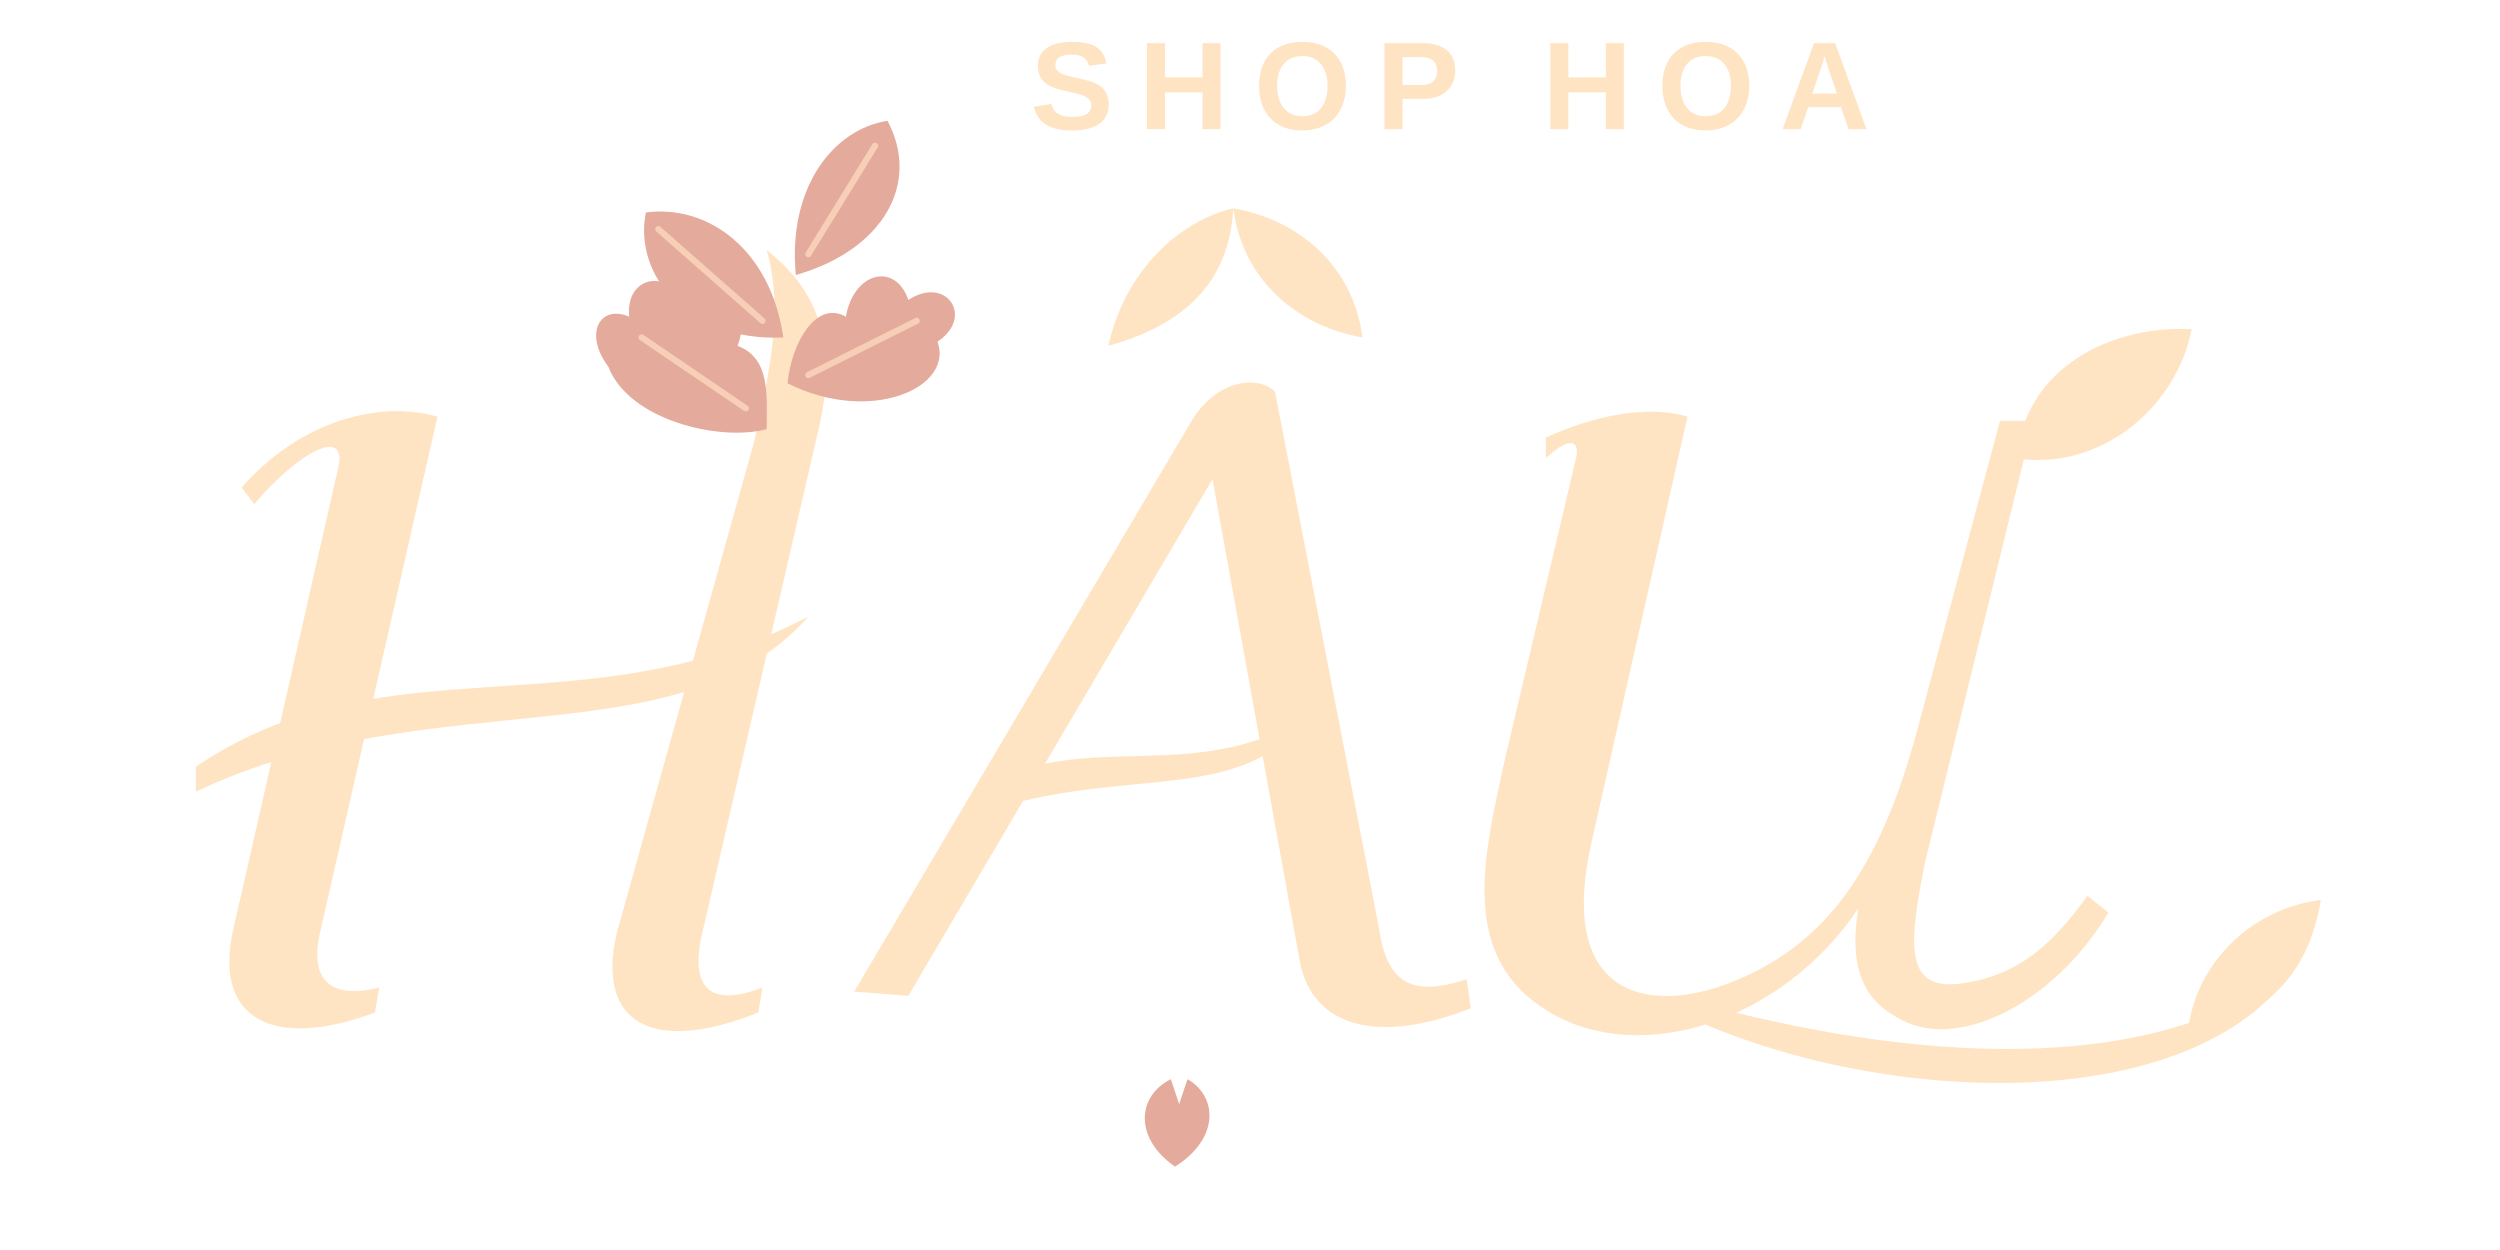
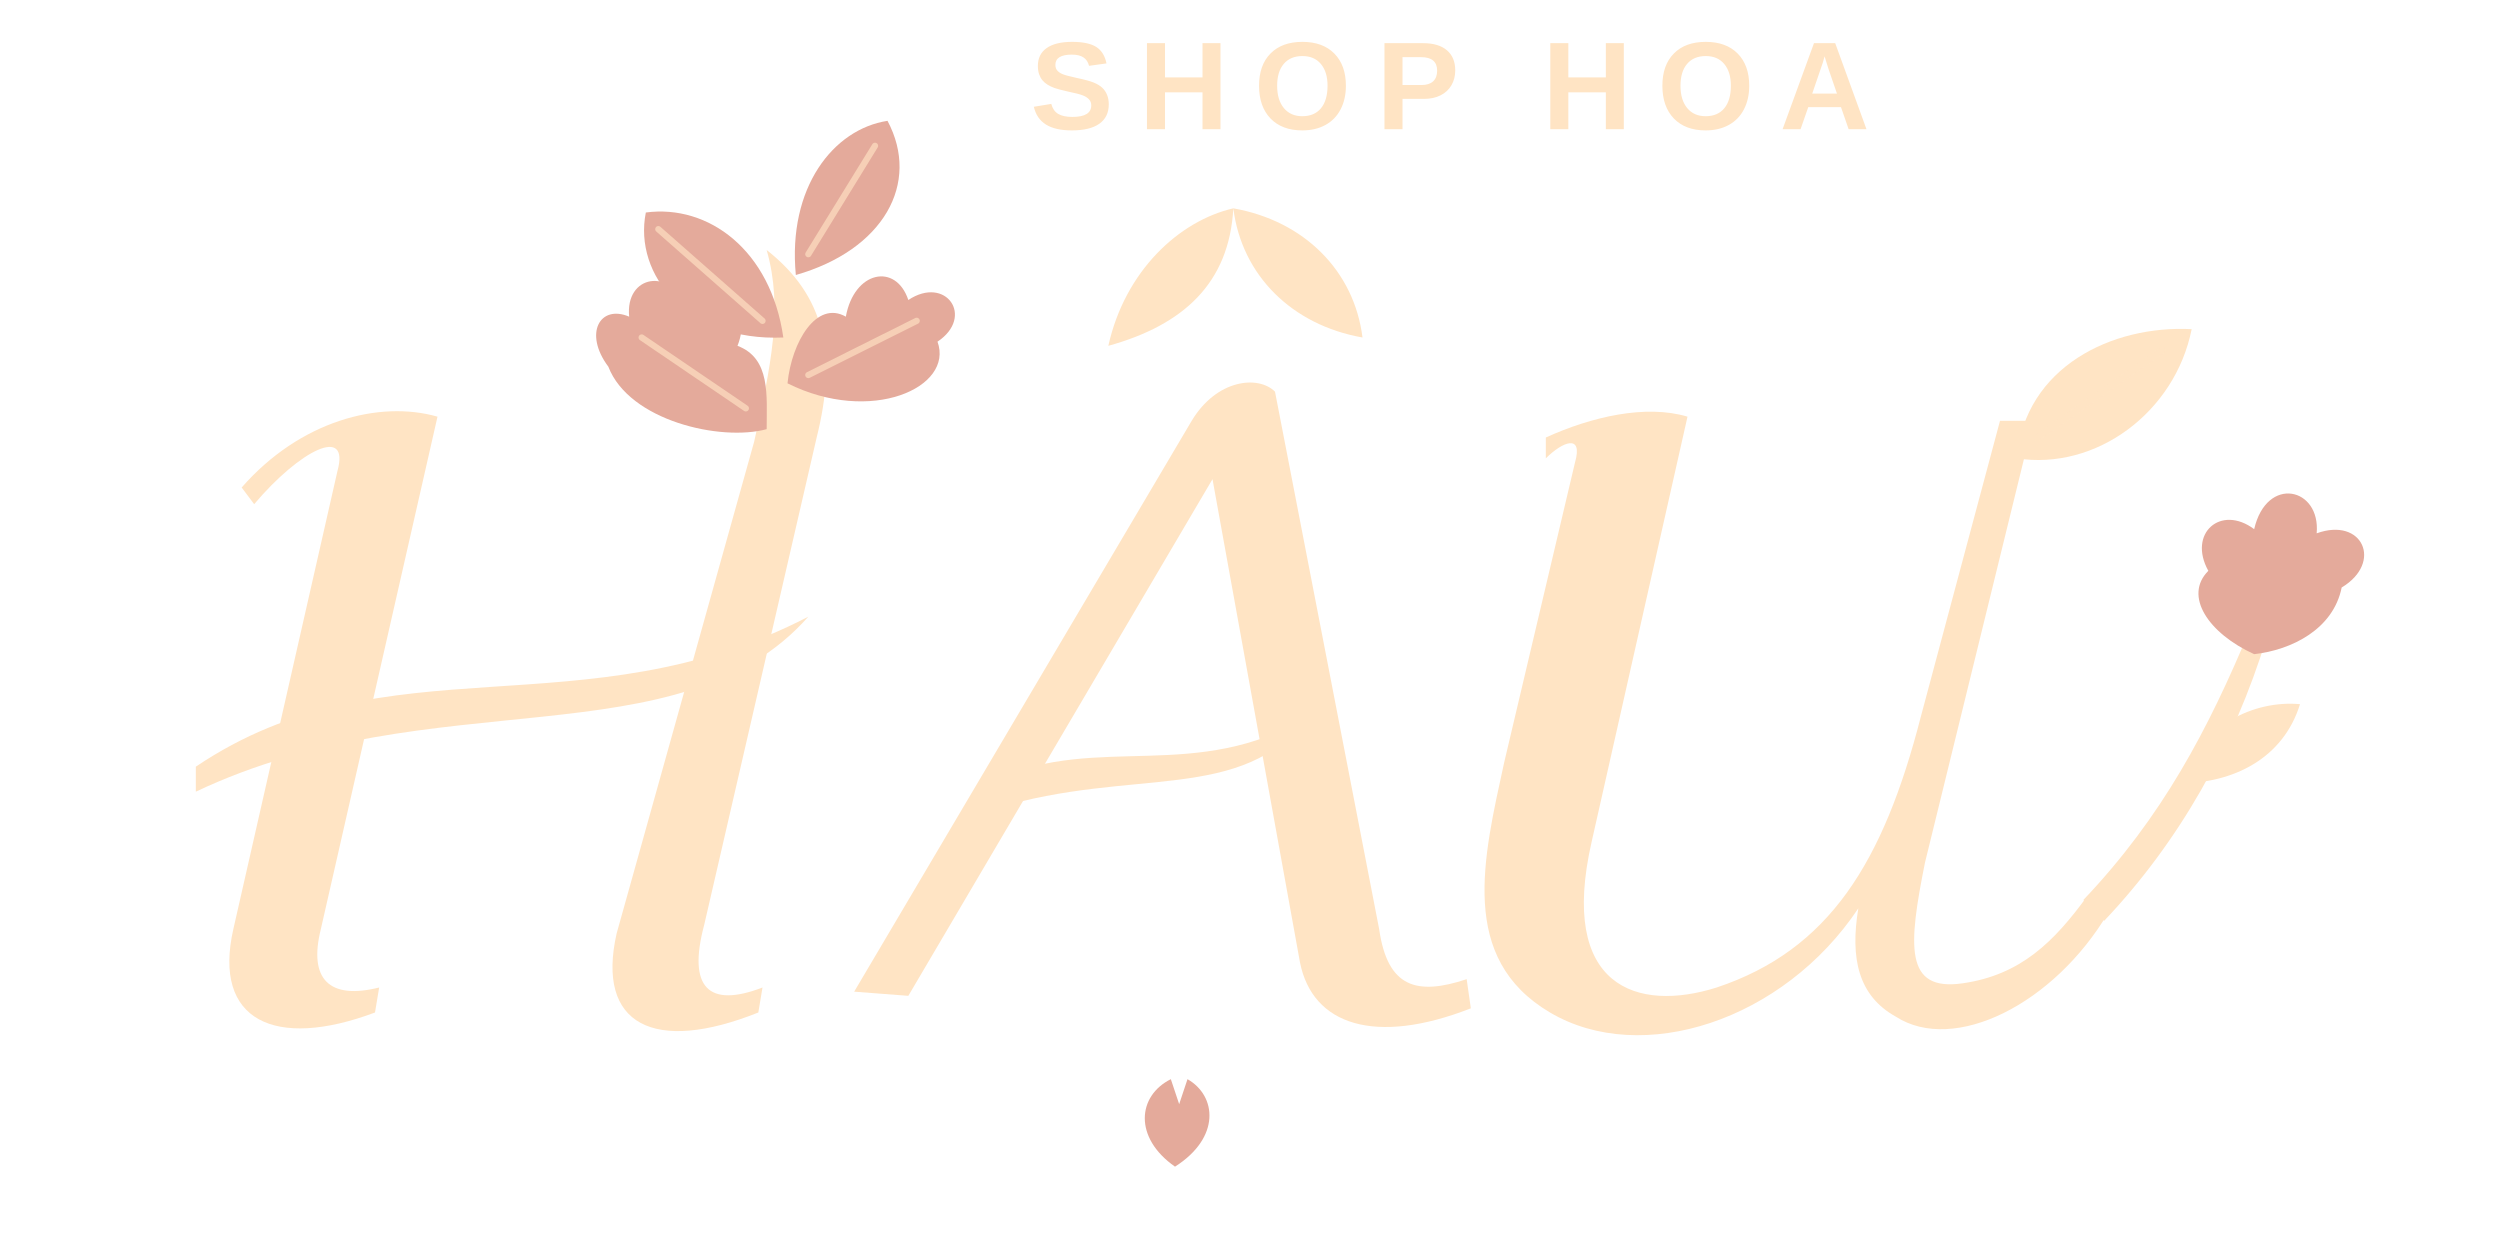
<svg xmlns="http://www.w3.org/2000/svg" width="1600" height="800" viewBox="0 0 600 300" role="img" aria-labelledby="title desc">
  <g fill="#ffe4c4">
    <text x="348" y="31" text-anchor="middle" font-family="Segoe UI,Arial,sans-serif" font-size="30" font-weight="600" letter-spacing="6">SHOP HOA</text>
    <path d="M58 117C72 101 91 96 105 100L77 223C74 235 79 240 91 237L90 243C66 252 51 245 56 223L81 113C84 102 72 108 61 121Z" />
    <path d="M181 106C185 88 188 74 184 60C198 71 201 85 196 105L169 222C165 237 170 242 183 237L182 243C157 253 143 246 148 224Z" />
    <path d="M47 184C93 153 140 176 194 148C163 183 104 163 47 190Z" />
    <path d="M205 238L286 101C292 91 302 90 306 94L331 223C333 237 340 239 352 235L353 242C330 251 315 246 312 231L291 115L218 239Z" />
    <path d="M239 187C264 176 287 188 314 172C298 193 272 184 239 194Z" />
    <path d="M371 105C382 100 395 97 405 100L382 202C374 237 393 243 412 237C439 228 452 207 461 172L480 101L488 101L462 207C458 227 457 238 471 236C485 234 493 226 501 215L506 219C493 241 469 253 455 244C446 239 444 230 446 218C428 245 394 256 372 243C350 230 356 206 361 183L378 111C380 104 375 106 371 110Z" />
    <path d="M484 110C486 88 507 78 526 79C522 99 503 113 484 110Z" />
    <path d="M266 83C270 65 283 53 296 50C295 68 284 78 266 83ZM296 50C313 53 325 65 327 81C310 78 298 66 296 50Z" />
-     <path d="M405 240C448 252 513 262 551 232C527 268 453 266 405 244Z" />
-     <path d="M525 249C526 232 540 218 557 216C554 234 544 244 525 249Z" />
+     <path d="M500 216C519 196 530 175 540 151L544 153C536 179 523 202 505 221Z" />
+     <path d="M523 188C528 174 541 168 552 169C548 182 536 188 523 188Z" />
  </g>
  <g fill="#e4aa9b">
+     <path d="M541 157C530 152 524 143 530 137C525 128 533 121 541 127C544 114 557 117 556 128C567 124 572 135 562 141C560 151 550 156 541 157Z" />
    <path d="M188 81C165 82 152 66 155 51C170 49 185 60 188 81Z" />
    <path d="M191 66C189 45 200 31 213 29C221 44 212 60 191 66Z" />
    <path d="M184 103C173 106 151 101 146 88C140 80 144 73 151 76C150 66 161 64 165 74C172 65 181 73 177 83C185 86 184 95 184 103Z" />
    <path d="M189 92C190 82 196 72 203 76C205 65 215 63 218 72C227 66 234 76 225 82C229 93 209 102 189 92Z" />
    <path d="M281 259C273 263 272 273 282 280C293 273 292 263 285 259L283 265Z" />
  </g>
  <g fill="none" stroke="#ffe4c4" stroke-width="1.5" stroke-linecap="round" opacity=".65">
    <path d="M158 55L183 77M154 81L179 98M210 35L194 61M220 77L194 90M489 105L519 84" />
  </g>
</svg>
